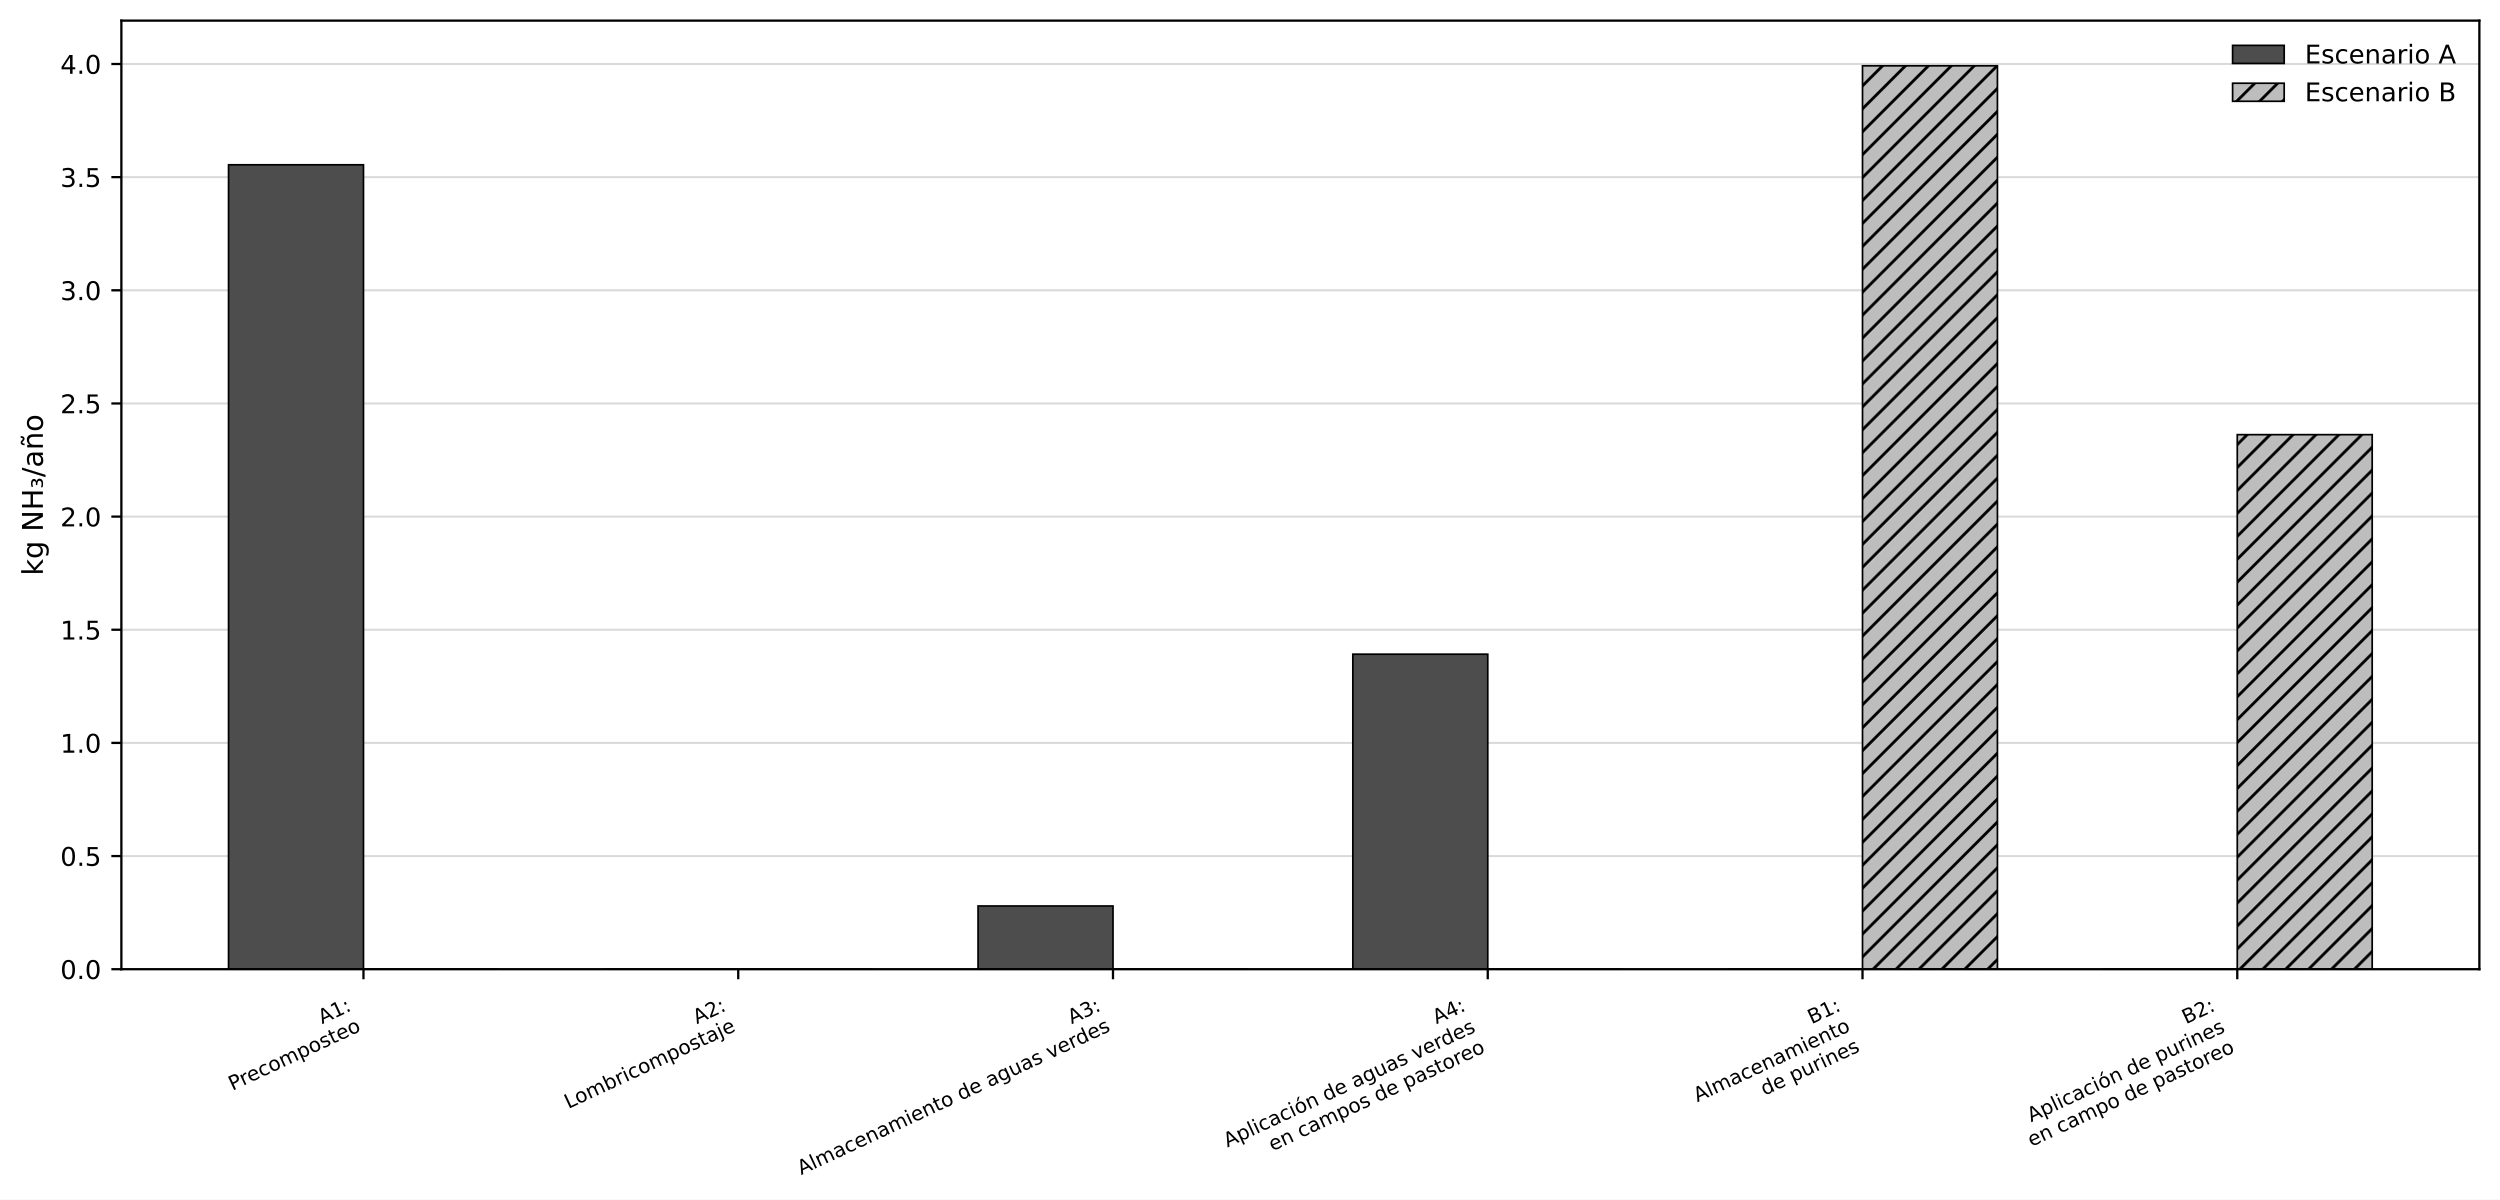
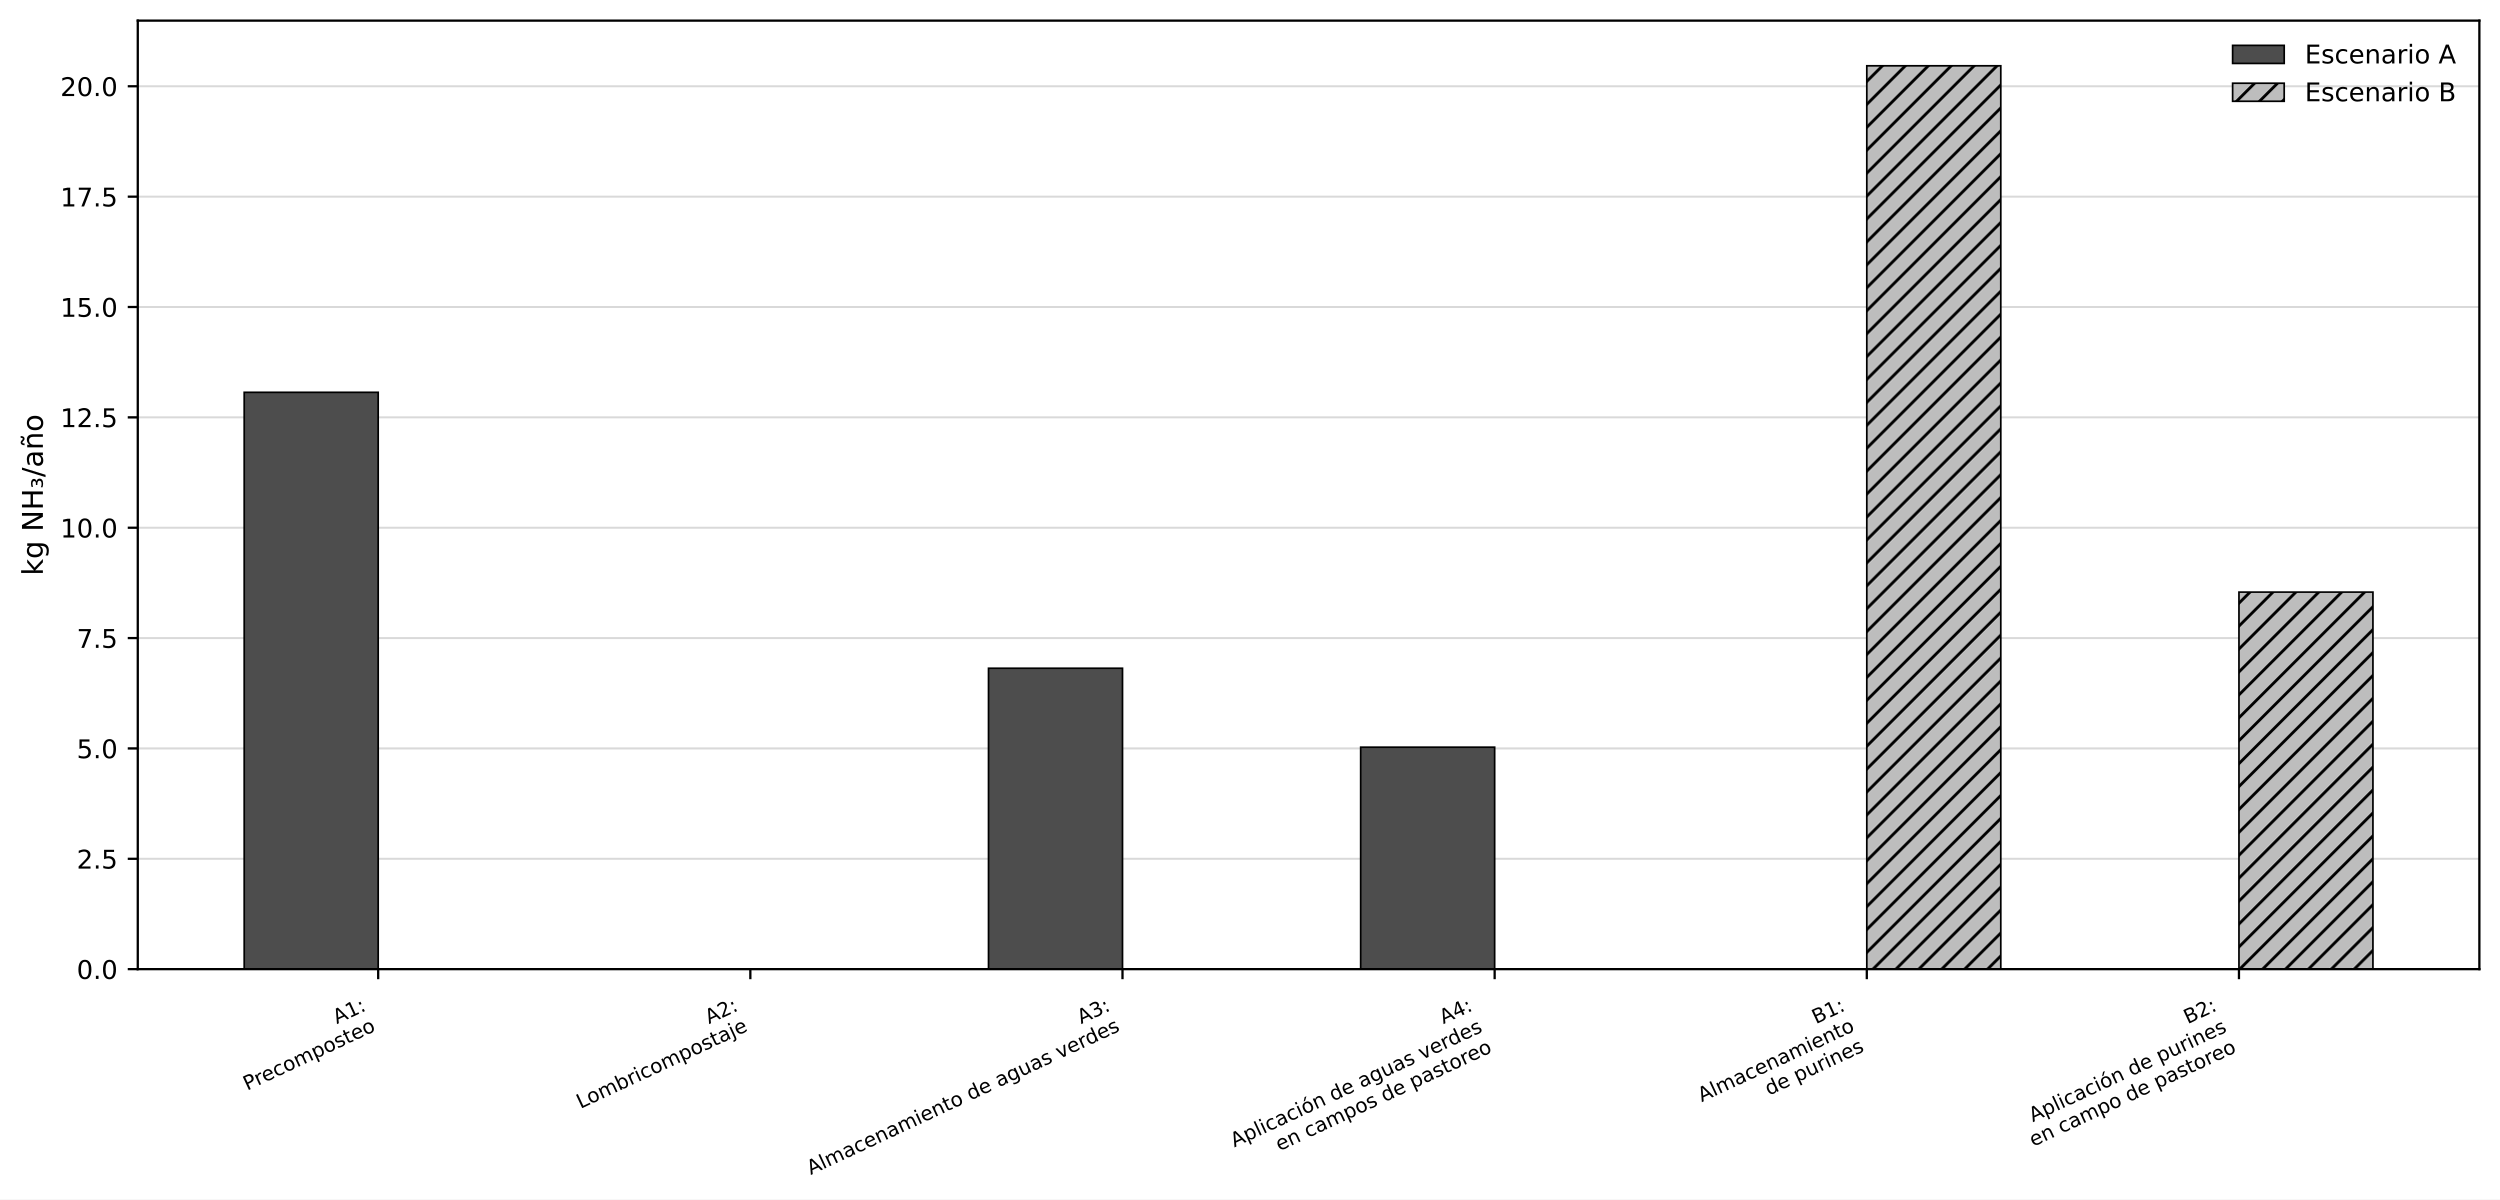
- <svg xmlns="http://www.w3.org/2000/svg" xmlns:xlink="http://www.w3.org/1999/xlink" width="872.528pt" height="418.665pt" viewBox="0 0 872.528 418.665" version="1.1">
+ <svg xmlns="http://www.w3.org/2000/svg" xmlns:xlink="http://www.w3.org/1999/xlink" width="872.584pt" height="418.665pt" viewBox="0 0 872.584 418.665" version="1.1">
  <defs>
    <style type="text/css">*{stroke-linejoin: round; stroke-linecap: butt}</style>
  </defs>
  <g id="figure_1">
    <g id="patch_1">
-       <path d="M 0 418.665  L 872.528 418.665  L 872.528 0  L 0 0  z " style="fill: #ffffff" />
+       <path d="M 0 418.665  L 872.584 418.665  L 872.584 0  L 0 0  z " style="fill: #ffffff" />
    </g>
    <g id="axes_1">
      <g id="patch_2">
-         <path d="M 42.361 338.264  L 865.328 338.264  L 865.328 7.2  L 42.361 7.2  z " style="fill: #ffffff" />
+         <path d="M 48.087 338.264  L 865.384 338.264  L 865.384 7.2  L 48.087 7.2  z " style="fill: #ffffff" />
      </g>
      <g id="matplotlib.axis_1">
        <g id="xtick_1">
          <g id="line2d_1">
            <defs>
-               <path id="ma7ea68b1ca" d="M 0 0  L 0 3.5  " style="stroke: #000000; stroke-width: 0.8" />
+               <path id="mbb19c0b1c1" d="M 0 0  L 0 3.5  " style="stroke: #000000; stroke-width: 0.8" />
            </defs>
            <g>
-               <use xlink:href="#ma7ea68b1ca" x="126.855" y="338.264" style="stroke: #000000; stroke-width: 0.8" />
+               <use xlink:href="#mbb19c0b1c1" x="131.999" y="338.264" style="stroke: #000000; stroke-width: 0.8" />
            </g>
          </g>
          <g id="text_1">
-             <text style="font-size: 7px; font-family: 'DejaVu Sans'" transform="translate(112.4139 357.4867) rotate(-25)">A1:</text>
-             <text style="font-size: 7px; font-family: 'DejaVu Sans'" transform="translate(81.12024 380.7279) rotate(-25)">Precomposteo</text>
+             <text style="font-size: 7px; font-family: 'DejaVu Sans'" transform="translate(117.558 357.4867) rotate(-25)">A1:</text>
+             <text style="font-size: 7px; font-family: 'DejaVu Sans'" transform="translate(86.26435 380.7279) rotate(-25)">Precomposteo</text>
          </g>
        </g>
        <g id="xtick_2">
          <g id="line2d_2">
            <g>
-               <use xlink:href="#ma7ea68b1ca" x="257.651" y="338.264" style="stroke: #000000; stroke-width: 0.8" />
+               <use xlink:href="#mbb19c0b1c1" x="261.894" y="338.264" style="stroke: #000000; stroke-width: 0.8" />
            </g>
          </g>
          <g id="text_2">
-             <text style="font-size: 7px; font-family: 'DejaVu Sans'" transform="translate(243.2097 357.4867) rotate(-25)">A2:</text>
-             <text style="font-size: 7px; font-family: 'DejaVu Sans'" transform="translate(198.3474 387.0551) rotate(-25)">Lombricompostaje</text>
+             <text style="font-size: 7px; font-family: 'DejaVu Sans'" transform="translate(247.4527 357.4867) rotate(-25)">A2:</text>
+             <text style="font-size: 7px; font-family: 'DejaVu Sans'" transform="translate(202.5904 387.0551) rotate(-25)">Lombricompostaje</text>
          </g>
        </g>
        <g id="xtick_3">
          <g id="line2d_3">
            <g>
-               <use xlink:href="#ma7ea68b1ca" x="388.447" y="338.264" style="stroke: #000000; stroke-width: 0.8" />
+               <use xlink:href="#mbb19c0b1c1" x="391.789" y="338.264" style="stroke: #000000; stroke-width: 0.8" />
            </g>
          </g>
          <g id="text_3">
-             <text style="font-size: 7px; font-family: 'DejaVu Sans'" transform="translate(374.0054 357.4867) rotate(-25)">A3:</text>
-             <text style="font-size: 7px; font-family: 'DejaVu Sans'" transform="translate(279.6261 410.1453) rotate(-25)">Almacenamiento de aguas verdes</text>
+             <text style="font-size: 7px; font-family: 'DejaVu Sans'" transform="translate(377.3473 357.4867) rotate(-25)">A3:</text>
+             <text style="font-size: 7px; font-family: 'DejaVu Sans'" transform="translate(282.9679 410.1453) rotate(-25)">Almacenamiento de aguas verdes</text>
          </g>
        </g>
        <g id="xtick_4">
          <g id="line2d_4">
            <g>
-               <use xlink:href="#ma7ea68b1ca" x="519.243" y="338.264" style="stroke: #000000; stroke-width: 0.8" />
+               <use xlink:href="#mbb19c0b1c1" x="521.683" y="338.264" style="stroke: #000000; stroke-width: 0.8" />
            </g>
          </g>
          <g id="text_4">
-             <text style="font-size: 7px; font-family: 'DejaVu Sans'" transform="translate(501.3465 357.4867) rotate(-25)">A4:</text>
-             <text style="font-size: 7px; font-family: 'DejaVu Sans'" transform="translate(428.3928 400.5251) rotate(-25)">Aplicación de aguas verdes</text>
-             <text style="font-size: 7px; font-family: 'DejaVu Sans'" transform="translate(444.1133 401.8433) rotate(-25)">en campos de pastoreo</text>
+             <text style="font-size: 7px; font-family: 'DejaVu Sans'" transform="translate(503.7872 357.4867) rotate(-25)">A4:</text>
+             <text style="font-size: 7px; font-family: 'DejaVu Sans'" transform="translate(430.8335 400.5251) rotate(-25)">Aplicación de aguas verdes</text>
+             <text style="font-size: 7px; font-family: 'DejaVu Sans'" transform="translate(446.5539 401.8433) rotate(-25)">en campos de pastoreo</text>
          </g>
        </g>
        <g id="xtick_5">
          <g id="line2d_5">
            <g>
-               <use xlink:href="#ma7ea68b1ca" x="650.038" y="338.264" style="stroke: #000000; stroke-width: 0.8" />
+               <use xlink:href="#mbb19c0b1c1" x="651.578" y="338.264" style="stroke: #000000; stroke-width: 0.8" />
            </g>
          </g>
          <g id="text_5">
-             <text style="font-size: 7px; font-family: 'DejaVu Sans'" transform="translate(632.2714 357.4927) rotate(-25)">B1:</text>
-             <text style="font-size: 7px; font-family: 'DejaVu Sans'" transform="translate(592.4052 384.7314) rotate(-25)">Almacenamiento</text>
-             <text style="font-size: 7px; font-family: 'DejaVu Sans'" transform="translate(615.8278 382.458) rotate(-25)">de purines</text>
+             <text style="font-size: 7px; font-family: 'DejaVu Sans'" transform="translate(633.8109 357.4927) rotate(-25)">B1:</text>
+             <text style="font-size: 7px; font-family: 'DejaVu Sans'" transform="translate(593.9447 384.7314) rotate(-25)">Almacenamiento</text>
+             <text style="font-size: 7px; font-family: 'DejaVu Sans'" transform="translate(617.3674 382.458) rotate(-25)">de purines</text>
          </g>
        </g>
        <g id="xtick_6">
          <g id="line2d_6">
            <g>
-               <use xlink:href="#ma7ea68b1ca" x="780.834" y="338.264" style="stroke: #000000; stroke-width: 0.8" />
+               <use xlink:href="#mbb19c0b1c1" x="781.472" y="338.264" style="stroke: #000000; stroke-width: 0.8" />
            </g>
          </g>
          <g id="text_6">
-             <text style="font-size: 7px; font-family: 'DejaVu Sans'" transform="translate(762.9252 357.4927) rotate(-25)">B2:</text>
-             <text style="font-size: 7px; font-family: 'DejaVu Sans'" transform="translate(708.873 391.7171) rotate(-25)">Aplicación de purines</text>
-             <text style="font-size: 7px; font-family: 'DejaVu Sans'" transform="translate(709.0097 400.3022) rotate(-25)">en campo de pastoreo</text>
+             <text style="font-size: 7px; font-family: 'DejaVu Sans'" transform="translate(763.5635 357.4927) rotate(-25)">B2:</text>
+             <text style="font-size: 7px; font-family: 'DejaVu Sans'" transform="translate(709.5114 391.7171) rotate(-25)">Aplicación de purines</text>
+             <text style="font-size: 7px; font-family: 'DejaVu Sans'" transform="translate(709.6481 400.3022) rotate(-25)">en campo de pastoreo</text>
          </g>
        </g>
      </g>
      <g id="matplotlib.axis_2">
        <g id="ytick_1">
          <g id="line2d_7">
-             <path d="M 42.361 338.264  L 865.328 338.264  " clip-path="url(#p8754f179b7)" style="fill: none; stroke: #d9d9d9; stroke-width: 0.7; stroke-linecap: square" />
+             <path d="M 48.087 338.264  L 865.384 338.264  " clip-path="url(#pdc4da52ec1)" style="fill: none; stroke: #d9d9d9; stroke-width: 0.7; stroke-linecap: square" />
          </g>
          <g id="line2d_8">
            <defs>
-               <path id="m40d9997b6a" d="M 0 0  L -3.5 0  " style="stroke: #000000; stroke-width: 0.8" />
+               <path id="m04ba24c5b1" d="M 0 0  L -3.5 0  " style="stroke: #000000; stroke-width: 0.8" />
            </defs>
            <g>
-               <use xlink:href="#m40d9997b6a" x="42.361" y="338.264" style="stroke: #000000; stroke-width: 0.8" />
+               <use xlink:href="#m04ba24c5b1" x="48.087" y="338.264" style="stroke: #000000; stroke-width: 0.8" />
            </g>
          </g>
          <g id="text_7">
-             <text style="font-size: 9px; font-family: 'DejaVu Sans'; text-anchor: end" x="35.361" y="341.683" transform="rotate(-0 35.36125 341.6829)">0.0</text>
+             <text style="font-size: 9px; font-family: 'DejaVu Sans'; text-anchor: end" x="41.087" y="341.683" transform="rotate(-0 41.0875 341.6829)">0.0</text>
          </g>
        </g>
        <g id="ytick_2">
          <g id="line2d_9">
-             <path d="M 42.361 298.773  L 865.328 298.773  " clip-path="url(#p8754f179b7)" style="fill: none; stroke: #d9d9d9; stroke-width: 0.7; stroke-linecap: square" />
+             <path d="M 48.087 299.745  L 865.384 299.745  " clip-path="url(#pdc4da52ec1)" style="fill: none; stroke: #d9d9d9; stroke-width: 0.7; stroke-linecap: square" />
          </g>
          <g id="line2d_10">
            <g>
-               <use xlink:href="#m40d9997b6a" x="42.361" y="298.773" style="stroke: #000000; stroke-width: 0.8" />
+               <use xlink:href="#m04ba24c5b1" x="48.087" y="299.745" style="stroke: #000000; stroke-width: 0.8" />
            </g>
          </g>
          <g id="text_8">
-             <text style="font-size: 9px; font-family: 'DejaVu Sans'; text-anchor: end" x="35.361" y="302.192" transform="rotate(-0 35.36125 302.1918)">0.5</text>
+             <text style="font-size: 9px; font-family: 'DejaVu Sans'; text-anchor: end" x="41.087" y="303.164" transform="rotate(-0 41.0875 303.1645)">2.5</text>
          </g>
        </g>
        <g id="ytick_3">
          <g id="line2d_11">
-             <path d="M 42.361 259.281  L 865.328 259.281  " clip-path="url(#p8754f179b7)" style="fill: none; stroke: #d9d9d9; stroke-width: 0.7; stroke-linecap: square" />
+             <path d="M 48.087 261.227  L 865.384 261.227  " clip-path="url(#pdc4da52ec1)" style="fill: none; stroke: #d9d9d9; stroke-width: 0.7; stroke-linecap: square" />
          </g>
          <g id="line2d_12">
            <g>
-               <use xlink:href="#m40d9997b6a" x="42.361" y="259.281" style="stroke: #000000; stroke-width: 0.8" />
+               <use xlink:href="#m04ba24c5b1" x="48.087" y="261.227" style="stroke: #000000; stroke-width: 0.8" />
            </g>
          </g>
          <g id="text_9">
-             <text style="font-size: 9px; font-family: 'DejaVu Sans'; text-anchor: end" x="35.361" y="262.701" transform="rotate(-0 35.36125 262.7008)">1.0</text>
+             <text style="font-size: 9px; font-family: 'DejaVu Sans'; text-anchor: end" x="41.087" y="264.646" transform="rotate(-0 41.0875 264.6461)">5.0</text>
          </g>
        </g>
        <g id="ytick_4">
          <g id="line2d_13">
-             <path d="M 42.361 219.79  L 865.328 219.79  " clip-path="url(#p8754f179b7)" style="fill: none; stroke: #d9d9d9; stroke-width: 0.7; stroke-linecap: square" />
+             <path d="M 48.087 222.708  L 865.384 222.708  " clip-path="url(#pdc4da52ec1)" style="fill: none; stroke: #d9d9d9; stroke-width: 0.7; stroke-linecap: square" />
          </g>
          <g id="line2d_14">
            <g>
-               <use xlink:href="#m40d9997b6a" x="42.361" y="219.79" style="stroke: #000000; stroke-width: 0.8" />
+               <use xlink:href="#m04ba24c5b1" x="48.087" y="222.708" style="stroke: #000000; stroke-width: 0.8" />
            </g>
          </g>
          <g id="text_10">
-             <text style="font-size: 9px; font-family: 'DejaVu Sans'; text-anchor: end" x="35.361" y="223.21" transform="rotate(-0 35.36125 223.2097)">1.5</text>
+             <text style="font-size: 9px; font-family: 'DejaVu Sans'; text-anchor: end" x="41.087" y="226.128" transform="rotate(-0 41.0875 226.1276)">7.5</text>
          </g>
        </g>
        <g id="ytick_5">
          <g id="line2d_15">
-             <path d="M 42.361 180.299  L 865.328 180.299  " clip-path="url(#p8754f179b7)" style="fill: none; stroke: #d9d9d9; stroke-width: 0.7; stroke-linecap: square" />
+             <path d="M 48.087 184.19  L 865.384 184.19  " clip-path="url(#pdc4da52ec1)" style="fill: none; stroke: #d9d9d9; stroke-width: 0.7; stroke-linecap: square" />
          </g>
          <g id="line2d_16">
            <g>
-               <use xlink:href="#m40d9997b6a" x="42.361" y="180.299" style="stroke: #000000; stroke-width: 0.8" />
+               <use xlink:href="#m04ba24c5b1" x="48.087" y="184.19" style="stroke: #000000; stroke-width: 0.8" />
            </g>
          </g>
          <g id="text_11">
-             <text style="font-size: 9px; font-family: 'DejaVu Sans'; text-anchor: end" x="35.361" y="183.719" transform="rotate(-0 35.36125 183.7186)">2.0</text>
+             <text style="font-size: 9px; font-family: 'DejaVu Sans'; text-anchor: end" x="41.087" y="187.609" transform="rotate(-0 41.0875 187.6092)">10.0</text>
          </g>
        </g>
        <g id="ytick_6">
          <g id="line2d_17">
-             <path d="M 42.361 140.808  L 865.328 140.808  " clip-path="url(#p8754f179b7)" style="fill: none; stroke: #d9d9d9; stroke-width: 0.7; stroke-linecap: square" />
+             <path d="M 48.087 145.672  L 865.384 145.672  " clip-path="url(#pdc4da52ec1)" style="fill: none; stroke: #d9d9d9; stroke-width: 0.7; stroke-linecap: square" />
          </g>
          <g id="line2d_18">
            <g>
-               <use xlink:href="#m40d9997b6a" x="42.361" y="140.808" style="stroke: #000000; stroke-width: 0.8" />
+               <use xlink:href="#m04ba24c5b1" x="48.087" y="145.672" style="stroke: #000000; stroke-width: 0.8" />
            </g>
          </g>
          <g id="text_12">
-             <text style="font-size: 9px; font-family: 'DejaVu Sans'; text-anchor: end" x="35.361" y="144.228" transform="rotate(-0 35.36125 144.2276)">2.5</text>
+             <text style="font-size: 9px; font-family: 'DejaVu Sans'; text-anchor: end" x="41.087" y="149.091" transform="rotate(-0 41.0875 149.0908)">12.5</text>
          </g>
        </g>
        <g id="ytick_7">
          <g id="line2d_19">
-             <path d="M 42.361 101.317  L 865.328 101.317  " clip-path="url(#p8754f179b7)" style="fill: none; stroke: #d9d9d9; stroke-width: 0.7; stroke-linecap: square" />
+             <path d="M 48.087 107.153  L 865.384 107.153  " clip-path="url(#pdc4da52ec1)" style="fill: none; stroke: #d9d9d9; stroke-width: 0.7; stroke-linecap: square" />
          </g>
          <g id="line2d_20">
            <g>
-               <use xlink:href="#m40d9997b6a" x="42.361" y="101.317" style="stroke: #000000; stroke-width: 0.8" />
+               <use xlink:href="#m04ba24c5b1" x="48.087" y="107.153" style="stroke: #000000; stroke-width: 0.8" />
            </g>
          </g>
          <g id="text_13">
-             <text style="font-size: 9px; font-family: 'DejaVu Sans'; text-anchor: end" x="35.361" y="104.736" transform="rotate(-0 35.36125 104.7365)">3.0</text>
+             <text style="font-size: 9px; font-family: 'DejaVu Sans'; text-anchor: end" x="41.087" y="110.572" transform="rotate(-0 41.0875 110.5724)">15.0</text>
          </g>
        </g>
        <g id="ytick_8">
          <g id="line2d_21">
-             <path d="M 42.361 61.826  L 865.328 61.826  " clip-path="url(#p8754f179b7)" style="fill: none; stroke: #d9d9d9; stroke-width: 0.7; stroke-linecap: square" />
+             <path d="M 48.087 68.635  L 865.384 68.635  " clip-path="url(#pdc4da52ec1)" style="fill: none; stroke: #d9d9d9; stroke-width: 0.7; stroke-linecap: square" />
          </g>
          <g id="line2d_22">
            <g>
-               <use xlink:href="#m40d9997b6a" x="42.361" y="61.826" style="stroke: #000000; stroke-width: 0.8" />
+               <use xlink:href="#m04ba24c5b1" x="48.087" y="68.635" style="stroke: #000000; stroke-width: 0.8" />
            </g>
          </g>
          <g id="text_14">
-             <text style="font-size: 9px; font-family: 'DejaVu Sans'; text-anchor: end" x="35.361" y="65.245" transform="rotate(-0 35.36125 65.24543)">3.5</text>
+             <text style="font-size: 9px; font-family: 'DejaVu Sans'; text-anchor: end" x="41.087" y="72.054" transform="rotate(-0 41.0875 72.054)">17.5</text>
          </g>
        </g>
        <g id="ytick_9">
          <g id="line2d_23">
-             <path d="M 42.361 22.335  L 865.328 22.335  " clip-path="url(#p8754f179b7)" style="fill: none; stroke: #d9d9d9; stroke-width: 0.7; stroke-linecap: square" />
+             <path d="M 48.087 30.116  L 865.384 30.116  " clip-path="url(#pdc4da52ec1)" style="fill: none; stroke: #d9d9d9; stroke-width: 0.7; stroke-linecap: square" />
          </g>
          <g id="line2d_24">
            <g>
-               <use xlink:href="#m40d9997b6a" x="42.361" y="22.335" style="stroke: #000000; stroke-width: 0.8" />
+               <use xlink:href="#m04ba24c5b1" x="48.087" y="30.116" style="stroke: #000000; stroke-width: 0.8" />
            </g>
          </g>
          <g id="text_15">
-             <text style="font-size: 9px; font-family: 'DejaVu Sans'; text-anchor: end" x="35.361" y="25.754" transform="rotate(-0 35.36125 25.75437)">4.0</text>
+             <text style="font-size: 9px; font-family: 'DejaVu Sans'; text-anchor: end" x="41.087" y="33.536" transform="rotate(-0 41.0875 33.53559)">20.0</text>
          </g>
        </g>
        <g id="text_16">
          <text style="font-size: 10px; font-family: 'DejaVu Sans'; text-anchor: middle" x="14.969" y="172.732" transform="rotate(-90 14.96875 172.7318)">kg NH₃/año</text>
        </g>
      </g>
      <g id="patch_3">
-         <path d="M 79.769 338.264  L 126.855 338.264  L 126.855 57.514  L 79.769 57.514  z " clip-path="url(#p8754f179b7)" style="fill: #4d4d4d; stroke: #000000; stroke-width: 0.6; stroke-linejoin: miter" />
+         <path d="M 85.237 338.264  L 131.999 338.264  L 131.999 136.941  L 85.237 136.941  z " clip-path="url(#pdc4da52ec1)" style="fill: #4d4d4d; stroke: #000000; stroke-width: 0.6; stroke-linejoin: miter" />
      </g>
      <g id="patch_4">
-         <path d="M 210.565 338.264  L 257.651 338.264  L 257.651 338.264  L 210.565 338.264  z " clip-path="url(#p8754f179b7)" style="fill: #4d4d4d; stroke: #000000; stroke-width: 0.6; stroke-linejoin: miter" />
+         <path d="M 215.132 338.264  L 261.894 338.264  L 261.894 338.264  L 215.132 338.264  z " clip-path="url(#pdc4da52ec1)" style="fill: #4d4d4d; stroke: #000000; stroke-width: 0.6; stroke-linejoin: miter" />
      </g>
      <g id="patch_5">
-         <path d="M 341.36 338.264  L 388.447 338.264  L 388.447 316.193  L 341.36 316.193  z " clip-path="url(#p8754f179b7)" style="fill: #4d4d4d; stroke: #000000; stroke-width: 0.6; stroke-linejoin: miter" />
+         <path d="M 345.027 338.264  L 391.789 338.264  L 391.789 233.235  L 345.027 233.235  z " clip-path="url(#pdc4da52ec1)" style="fill: #4d4d4d; stroke: #000000; stroke-width: 0.6; stroke-linejoin: miter" />
      </g>
      <g id="patch_6">
-         <path d="M 472.156 338.264  L 519.243 338.264  L 519.243 228.325  L 472.156 228.325  z " clip-path="url(#p8754f179b7)" style="fill: #4d4d4d; stroke: #000000; stroke-width: 0.6; stroke-linejoin: miter" />
+         <path d="M 474.921 338.264  L 521.683 338.264  L 521.683 260.794  L 474.921 260.794  z " clip-path="url(#pdc4da52ec1)" style="fill: #4d4d4d; stroke: #000000; stroke-width: 0.6; stroke-linejoin: miter" />
      </g>
      <g id="patch_7">
-         <path d="M 602.952 338.264  L 650.038 338.264  L 650.038 338.264  L 602.952 338.264  z " clip-path="url(#p8754f179b7)" style="fill: #4d4d4d; stroke: #000000; stroke-width: 0.6; stroke-linejoin: miter" />
+         <path d="M 604.816 338.264  L 651.578 338.264  L 651.578 338.264  L 604.816 338.264  z " clip-path="url(#pdc4da52ec1)" style="fill: #4d4d4d; stroke: #000000; stroke-width: 0.6; stroke-linejoin: miter" />
      </g>
      <g id="patch_8">
-         <path d="M 733.748 338.264  L 780.834 338.264  L 780.834 338.264  L 733.748 338.264  z " clip-path="url(#p8754f179b7)" style="fill: #4d4d4d; stroke: #000000; stroke-width: 0.6; stroke-linejoin: miter" />
+         <path d="M 734.71 338.264  L 781.472 338.264  L 781.472 338.264  L 734.71 338.264  z " clip-path="url(#pdc4da52ec1)" style="fill: #4d4d4d; stroke: #000000; stroke-width: 0.6; stroke-linejoin: miter" />
      </g>
      <g id="patch_9">
-         <path d="M 126.855 338.264  L 173.942 338.264  L 173.942 338.264  L 126.855 338.264  z " clip-path="url(#p8754f179b7)" style="fill: url(#he4f7d366b5); stroke: #000000; stroke-width: 0.6; stroke-linejoin: miter" />
+         <path d="M 131.999 338.264  L 178.761 338.264  L 178.761 338.264  L 131.999 338.264  z " clip-path="url(#pdc4da52ec1)" style="fill: url(#h34342b1783); stroke: #000000; stroke-width: 0.6; stroke-linejoin: miter" />
      </g>
      <g id="patch_10">
-         <path d="M 257.651 338.264  L 304.738 338.264  L 304.738 338.264  L 257.651 338.264  z " clip-path="url(#p8754f179b7)" style="fill: url(#he4f7d366b5); stroke: #000000; stroke-width: 0.6; stroke-linejoin: miter" />
+         <path d="M 261.894 338.264  L 308.656 338.264  L 308.656 338.264  L 261.894 338.264  z " clip-path="url(#pdc4da52ec1)" style="fill: url(#h34342b1783); stroke: #000000; stroke-width: 0.6; stroke-linejoin: miter" />
      </g>
      <g id="patch_11">
-         <path d="M 388.447 338.264  L 435.533 338.264  L 435.533 338.264  L 388.447 338.264  z " clip-path="url(#p8754f179b7)" style="fill: url(#he4f7d366b5); stroke: #000000; stroke-width: 0.6; stroke-linejoin: miter" />
+         <path d="M 391.789 338.264  L 438.551 338.264  L 438.551 338.264  L 391.789 338.264  z " clip-path="url(#pdc4da52ec1)" style="fill: url(#h34342b1783); stroke: #000000; stroke-width: 0.6; stroke-linejoin: miter" />
      </g>
      <g id="patch_12">
-         <path d="M 519.243 338.264  L 566.329 338.264  L 566.329 338.264  L 519.243 338.264  z " clip-path="url(#p8754f179b7)" style="fill: url(#he4f7d366b5); stroke: #000000; stroke-width: 0.6; stroke-linejoin: miter" />
+         <path d="M 521.683 338.264  L 568.445 338.264  L 568.445 338.264  L 521.683 338.264  z " clip-path="url(#pdc4da52ec1)" style="fill: url(#h34342b1783); stroke: #000000; stroke-width: 0.6; stroke-linejoin: miter" />
      </g>
      <g id="patch_13">
-         <path d="M 650.038 338.264  L 697.125 338.264  L 697.125 22.965  L 650.038 22.965  z " clip-path="url(#p8754f179b7)" style="fill: url(#he4f7d366b5); stroke: #000000; stroke-width: 0.6; stroke-linejoin: miter" />
+         <path d="M 651.578 338.264  L 698.34 338.264  L 698.34 22.965  L 651.578 22.965  z " clip-path="url(#pdc4da52ec1)" style="fill: url(#h34342b1783); stroke: #000000; stroke-width: 0.6; stroke-linejoin: miter" />
      </g>
      <g id="patch_14">
-         <path d="M 780.834 338.264  L 827.921 338.264  L 827.921 151.712  L 780.834 151.712  z " clip-path="url(#p8754f179b7)" style="fill: url(#he4f7d366b5); stroke: #000000; stroke-width: 0.6; stroke-linejoin: miter" />
+         <path d="M 781.472 338.264  L 828.235 338.264  L 828.235 206.663  L 781.472 206.663  z " clip-path="url(#pdc4da52ec1)" style="fill: url(#h34342b1783); stroke: #000000; stroke-width: 0.6; stroke-linejoin: miter" />
      </g>
      <g id="patch_15">
-         <path d="M 42.361 338.264  L 42.361 7.2  " style="fill: none; stroke: #000000; stroke-width: 0.8; stroke-linejoin: miter; stroke-linecap: square" />
+         <path d="M 48.087 338.264  L 48.087 7.2  " style="fill: none; stroke: #000000; stroke-width: 0.8; stroke-linejoin: miter; stroke-linecap: square" />
      </g>
      <g id="patch_16">
-         <path d="M 865.328 338.264  L 865.328 7.2  " style="fill: none; stroke: #000000; stroke-width: 0.8; stroke-linejoin: miter; stroke-linecap: square" />
+         <path d="M 865.384 338.264  L 865.384 7.2  " style="fill: none; stroke: #000000; stroke-width: 0.8; stroke-linejoin: miter; stroke-linecap: square" />
      </g>
      <g id="patch_17">
-         <path d="M 42.361 338.264  L 865.328 338.264  " style="fill: none; stroke: #000000; stroke-width: 0.8; stroke-linejoin: miter; stroke-linecap: square" />
+         <path d="M 48.087 338.264  L 865.384 338.264  " style="fill: none; stroke: #000000; stroke-width: 0.8; stroke-linejoin: miter; stroke-linecap: square" />
      </g>
      <g id="patch_18">
-         <path d="M 42.361 7.2  L 865.328 7.2  " style="fill: none; stroke: #000000; stroke-width: 0.8; stroke-linejoin: miter; stroke-linecap: square" />
+         <path d="M 48.087 7.2  L 865.384 7.2  " style="fill: none; stroke: #000000; stroke-width: 0.8; stroke-linejoin: miter; stroke-linecap: square" />
      </g>
      <g id="legend_1">
        <g id="patch_19">
-           <path d="M 779.205 22.139  L 797.205 22.139  L 797.205 15.839  L 779.205 15.839  z " style="fill: #4d4d4d; stroke: #000000; stroke-width: 0.6; stroke-linejoin: miter" />
+           <path d="M 779.261 22.139  L 797.261 22.139  L 797.261 15.839  L 779.261 15.839  z " style="fill: #4d4d4d; stroke: #000000; stroke-width: 0.6; stroke-linejoin: miter" />
        </g>
        <g id="text_17">
-           <text style="font-size: 9px; font-family: 'DejaVu Sans'; text-anchor: start" x="804.405" y="22.139" transform="rotate(-0 804.4052 22.13859)">Escenario A</text>
+           <text style="font-size: 9px; font-family: 'DejaVu Sans'; text-anchor: start" x="804.461" y="22.139" transform="rotate(-0 804.4614 22.13859)">Escenario A</text>
        </g>
        <g id="patch_20">
-           <path d="M 779.205 35.349  L 797.205 35.349  L 797.205 29.049  L 779.205 29.049  z " style="fill: url(#he4f7d366b5); stroke: #000000; stroke-width: 0.6; stroke-linejoin: miter" />
+           <path d="M 779.261 35.349  L 797.261 35.349  L 797.261 29.049  L 779.261 29.049  z " style="fill: url(#h34342b1783); stroke: #000000; stroke-width: 0.6; stroke-linejoin: miter" />
        </g>
        <g id="text_18">
-           <text style="font-size: 9px; font-family: 'DejaVu Sans'; text-anchor: start" x="804.405" y="35.349" transform="rotate(-0 804.4052 35.34891)">Escenario B</text>
+           <text style="font-size: 9px; font-family: 'DejaVu Sans'; text-anchor: start" x="804.461" y="35.349" transform="rotate(-0 804.4614 35.34891)">Escenario B</text>
        </g>
      </g>
    </g>
  </g>
  <defs>
-     <clipPath id="p8754f179b7">
-       <rect x="42.361" y="7.2" width="822.967" height="331.064" />
+     <clipPath id="pdc4da52ec1">
+       <rect x="48.087" y="7.2" width="817.297" height="331.064" />
    </clipPath>
  </defs>
  <defs>
-     <pattern id="he4f7d366b5" patternUnits="userSpaceOnUse" x="0" y="0" width="72" height="72">
+     <pattern id="h34342b1783" patternUnits="userSpaceOnUse" x="0" y="0" width="72" height="72">
      <rect x="0" y="0" width="73" height="73" fill="#bdbdbd" />
      <path d="M -36 36  L 36 -36  M -32 40  L 40 -32  M -28 44  L 44 -28  M -24 48  L 48 -24  M -20 52  L 52 -20  M -16 56  L 56 -16  M -12 60  L 60 -12  M -8 64  L 64 -8  M -4 68  L 68 -4  M 0 72  L 72 0  M 4 76  L 76 4  M 8 80  L 80 8  M 12 84  L 84 12  M 16 88  L 88 16  M 20 92  L 92 20  M 24 96  L 96 24  M 28 100  L 100 28  M 32 104  L 104 32  M 36 108  L 108 36  " style="fill: #000000; stroke: #000000; stroke-width: 1.0; stroke-linecap: butt; stroke-linejoin: miter" />
    </pattern>
  </defs>
</svg>
